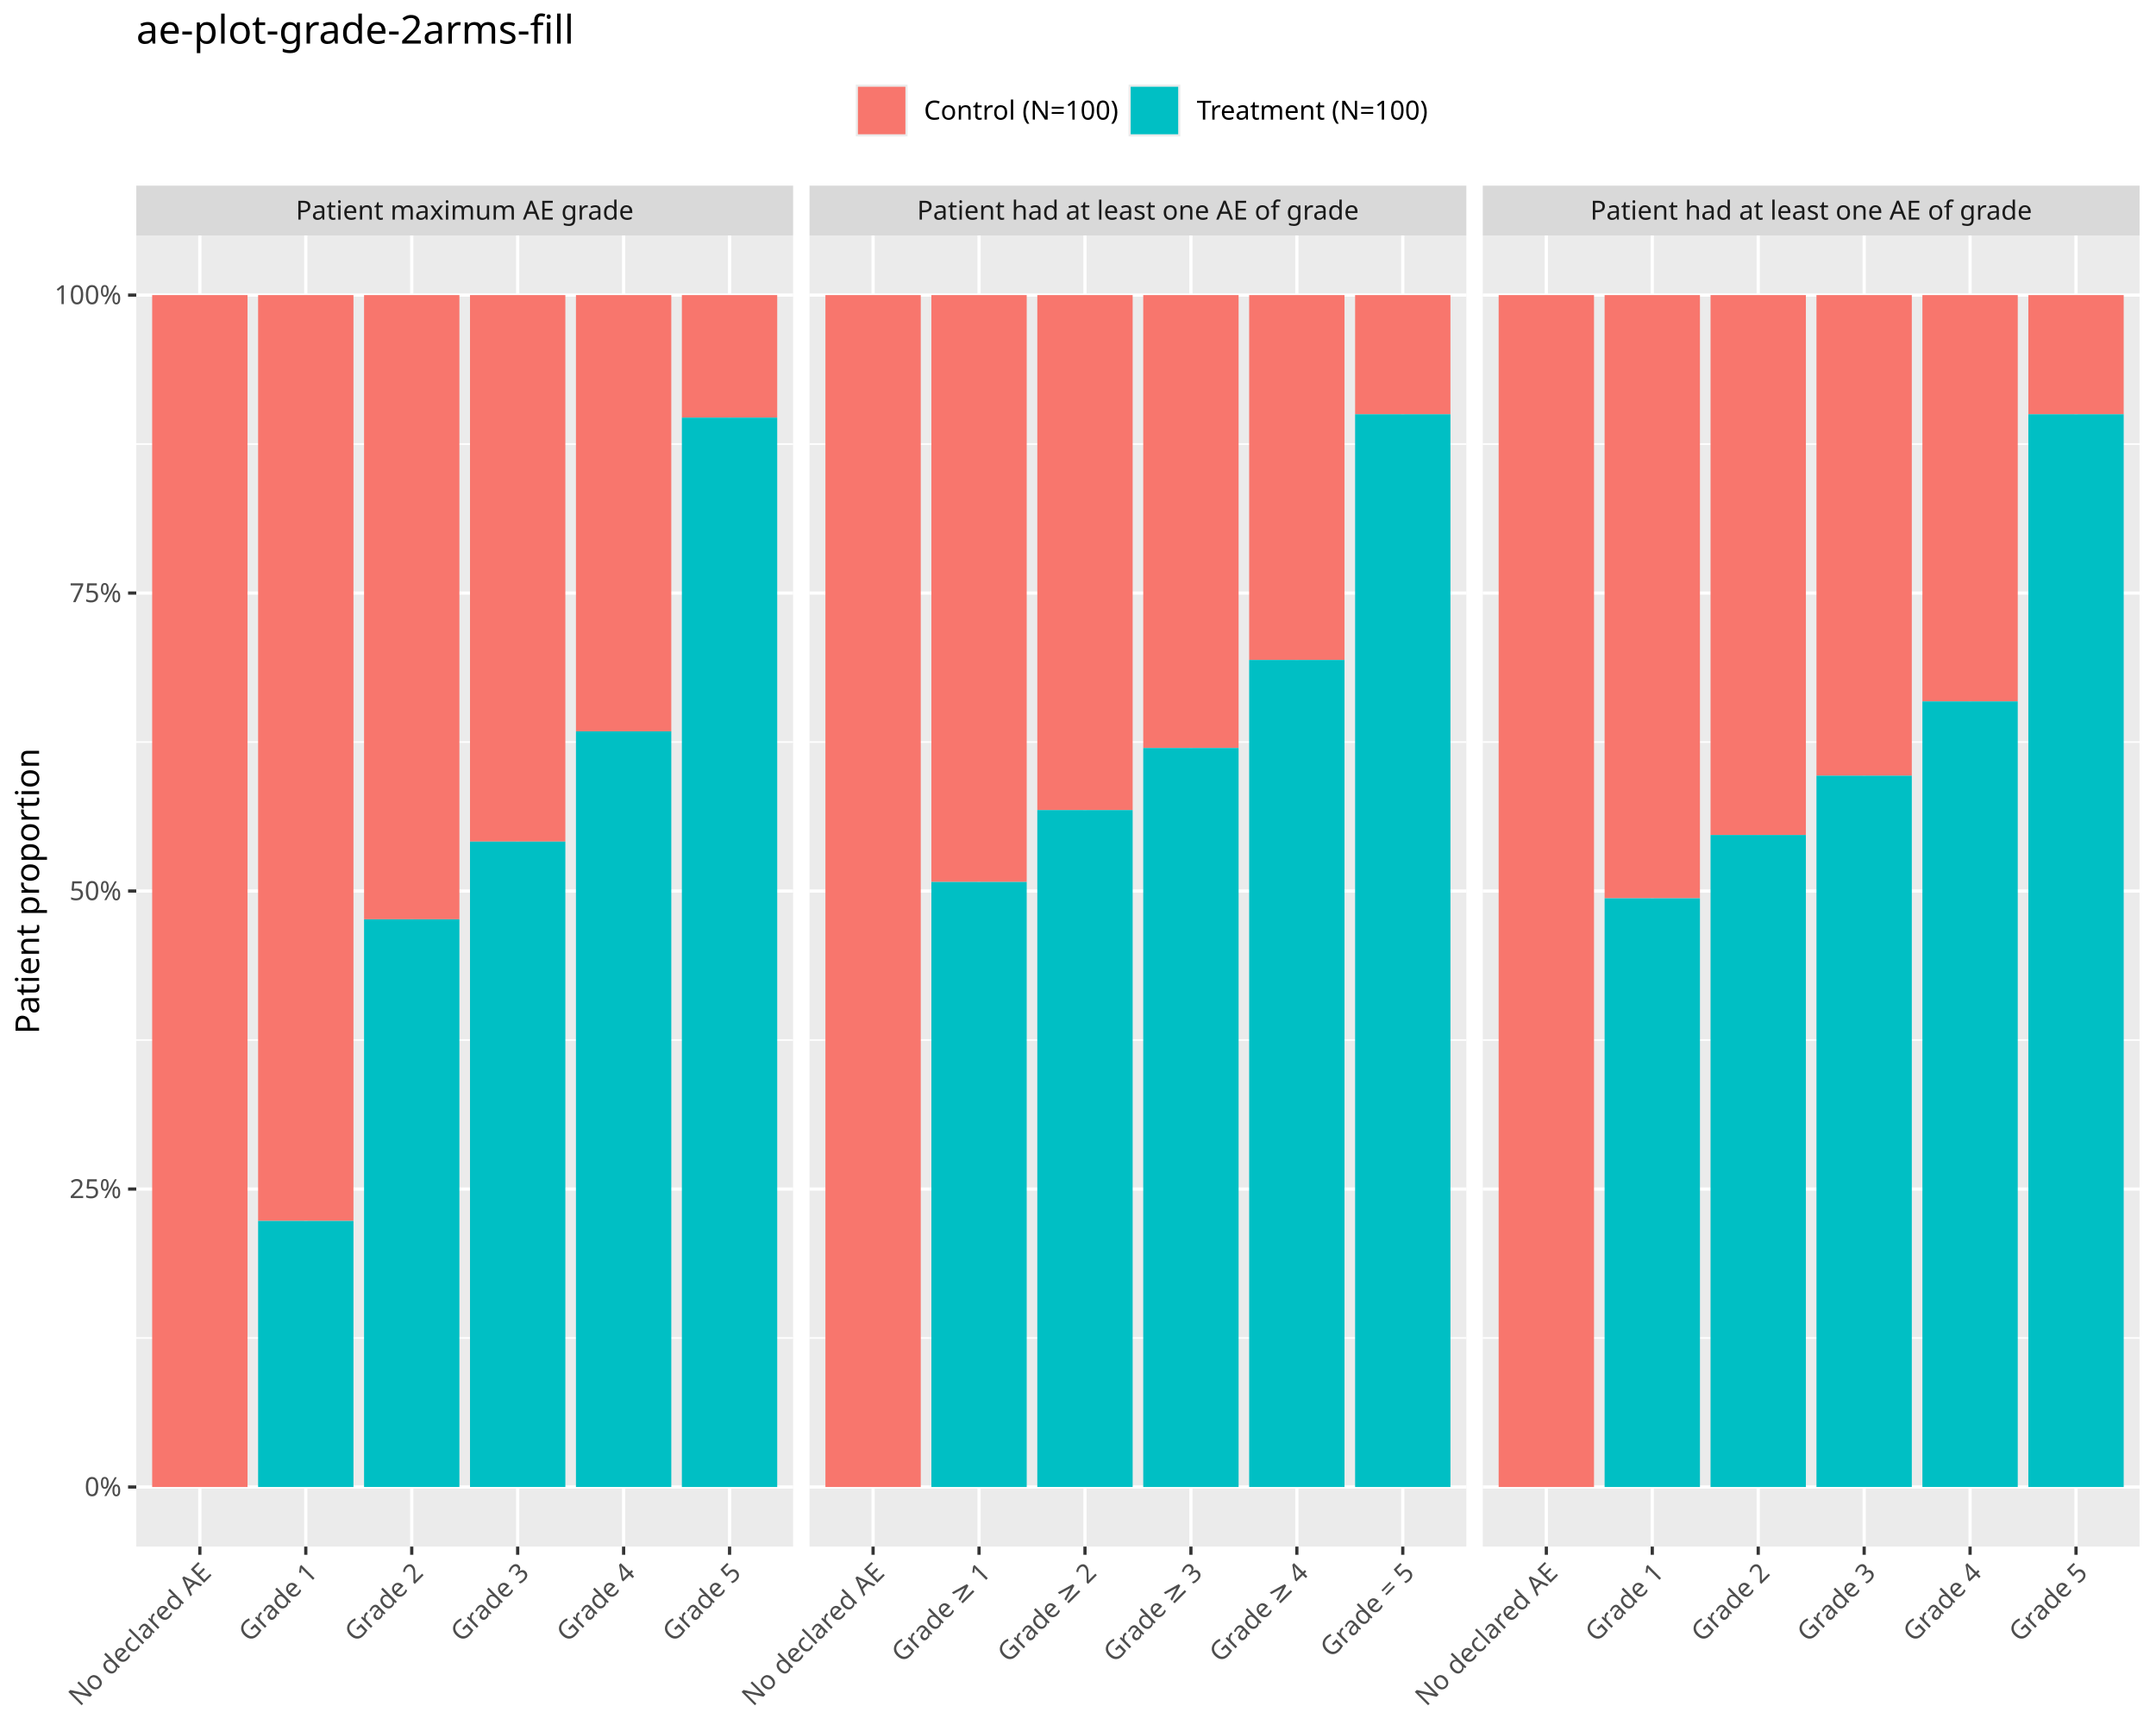
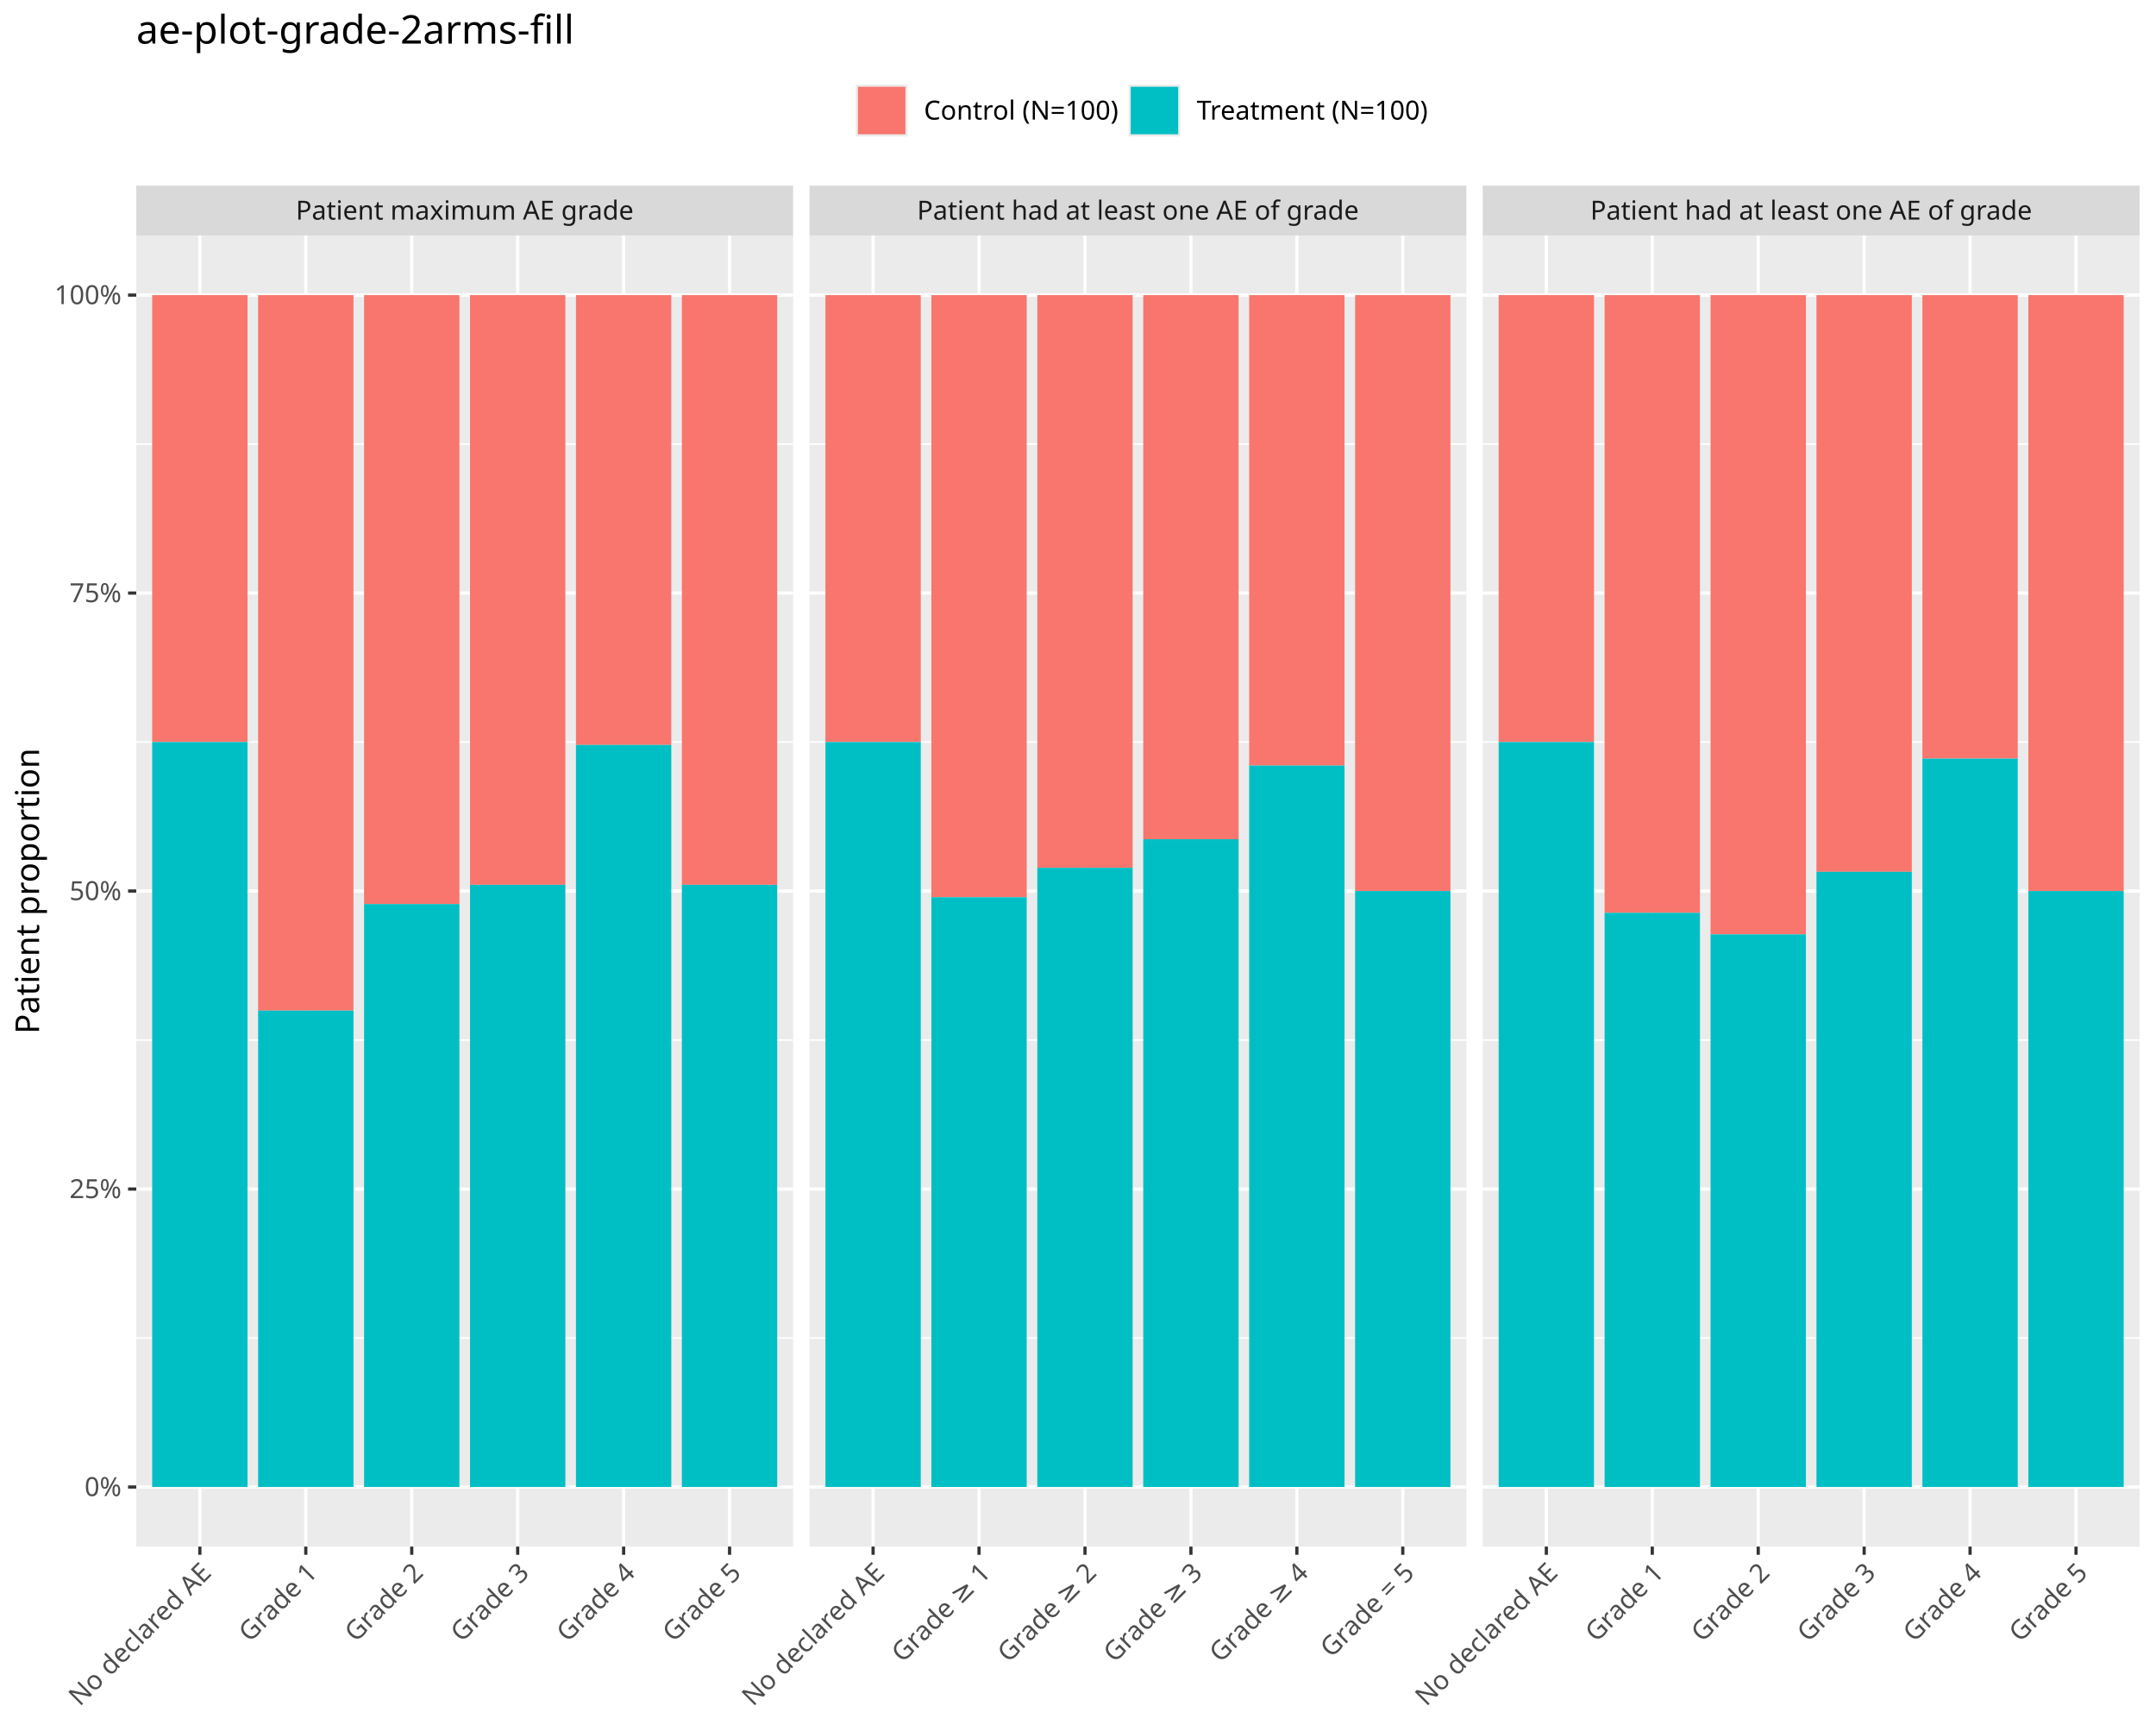
<svg xmlns="http://www.w3.org/2000/svg" class="svglite" data-engine-version="2.0" width="720.00pt" height="576.00pt" viewBox="0 0 720.00 576.00">
  <defs>
    <style type="text/css">
    .svglite line, .svglite polyline, .svglite polygon, .svglite path, .svglite rect, .svglite circle {
      fill: none;
      stroke: #000000;
      stroke-linecap: round;
      stroke-linejoin: round;
      stroke-miterlimit: 10.00;
    }
  </style>
  </defs>
  <rect width="100%" height="100%" style="stroke: none; fill: #FFFFFF;" />
  <defs>
    <clipPath id="cpMC4wMHw3MjAuMDB8MC4wMHw1NzYuMDA=">
      <rect x="0.00" y="0.00" width="720.00" height="576.00" />
    </clipPath>
  </defs>
  <g clip-path="url(#cpMC4wMHw3MjAuMDB8MC4wMHw1NzYuMDA=)">
    <rect x="0" y="0.00" width="720.00" height="576.00" style="stroke-width: 1.07; stroke: #FFFFFF; fill: #FFFFFF;" />
  </g>
  <defs>
    <clipPath id="cpNDUuNTF8MjY0Ljg2fDc4LjYzfDUxNi40Mw==">
      <rect x="45.51" y="78.63" width="219.35" height="437.79" />
    </clipPath>
  </defs>
  <g clip-path="url(#cpNDUuNTF8MjY0Ljg2fDc4LjYzfDUxNi40Mw==)">
    <rect x="45.51" y="78.63" width="219.35" height="437.79" style="stroke-width: 1.07; stroke: none; fill: #EBEBEB;" />
    <polyline points="45.51,446.78 264.86,446.78 " style="stroke-width: 0.53; stroke: #FFFFFF; stroke-linecap: butt;" />
    <polyline points="45.51,347.28 264.86,347.28 " style="stroke-width: 0.53; stroke: #FFFFFF; stroke-linecap: butt;" />
    <polyline points="45.51,247.78 264.86,247.78 " style="stroke-width: 0.53; stroke: #FFFFFF; stroke-linecap: butt;" />
    <polyline points="45.51,148.28 264.86,148.28 " style="stroke-width: 0.53; stroke: #FFFFFF; stroke-linecap: butt;" />
    <polyline points="45.51,496.53 264.86,496.53 " style="stroke-width: 1.07; stroke: #FFFFFF; stroke-linecap: butt;" />
    <polyline points="45.51,397.03 264.86,397.03 " style="stroke-width: 1.07; stroke: #FFFFFF; stroke-linecap: butt;" />
    <polyline points="45.51,297.53 264.86,297.53 " style="stroke-width: 1.07; stroke: #FFFFFF; stroke-linecap: butt;" />
    <polyline points="45.51,198.03 264.86,198.03 " style="stroke-width: 1.07; stroke: #FFFFFF; stroke-linecap: butt;" />
    <polyline points="45.51,98.53 264.86,98.53 " style="stroke-width: 1.07; stroke: #FFFFFF; stroke-linecap: butt;" />
    <polyline points="66.74,516.43 66.74,78.63 " style="stroke-width: 1.07; stroke: #FFFFFF; stroke-linecap: butt;" />
    <polyline points="102.12,516.43 102.12,78.63 " style="stroke-width: 1.07; stroke: #FFFFFF; stroke-linecap: butt;" />
    <polyline points="137.50,516.43 137.50,78.63 " style="stroke-width: 1.07; stroke: #FFFFFF; stroke-linecap: butt;" />
    <polyline points="172.88,516.43 172.88,78.63 " style="stroke-width: 1.07; stroke: #FFFFFF; stroke-linecap: butt;" />
    <polyline points="208.26,516.43 208.26,78.63 " style="stroke-width: 1.07; stroke: #FFFFFF; stroke-linecap: butt;" />
    <polyline points="243.64,516.43 243.64,78.63 " style="stroke-width: 1.07; stroke: #FFFFFF; stroke-linecap: butt;" />
-     <rect x="50.82" y="98.53" width="31.84" height="398.00" style="stroke-width: 1.07; stroke: none; stroke-linecap: butt; stroke-linejoin: miter; fill: #F8766D;" />
-     <rect x="50.82" y="496.53" width="31.84" height="0.00" style="stroke-width: 1.07; stroke: none; stroke-linecap: butt; stroke-linejoin: miter; fill: #00BFC4;" />
-     <rect x="86.20" y="98.53" width="31.84" height="309.14" style="stroke-width: 1.07; stroke: none; stroke-linecap: butt; stroke-linejoin: miter; fill: #F8766D;" />
-     <rect x="86.20" y="407.68" width="31.84" height="88.85" style="stroke-width: 1.07; stroke: none; stroke-linecap: butt; stroke-linejoin: miter; fill: #00BFC4;" />
-     <rect x="121.58" y="98.53" width="31.84" height="208.44" style="stroke-width: 1.07; stroke: none; stroke-linecap: butt; stroke-linejoin: miter; fill: #F8766D;" />
-     <rect x="121.58" y="306.97" width="31.84" height="189.55" style="stroke-width: 1.07; stroke: none; stroke-linecap: butt; stroke-linejoin: miter; fill: #00BFC4;" />
-     <rect x="156.96" y="98.53" width="31.84" height="182.49" style="stroke-width: 1.07; stroke: none; stroke-linecap: butt; stroke-linejoin: miter; fill: #F8766D;" />
-     <rect x="156.96" y="281.02" width="31.84" height="215.50" style="stroke-width: 1.07; stroke: none; stroke-linecap: butt; stroke-linejoin: miter; fill: #00BFC4;" />
-     <rect x="192.34" y="98.53" width="31.84" height="145.67" style="stroke-width: 1.07; stroke: none; stroke-linecap: butt; stroke-linejoin: miter; fill: #F8766D;" />
-     <rect x="192.34" y="244.20" width="31.84" height="252.32" style="stroke-width: 1.07; stroke: none; stroke-linecap: butt; stroke-linejoin: miter; fill: #00BFC4;" />
-     <rect x="227.71" y="98.53" width="31.84" height="40.90" style="stroke-width: 1.07; stroke: none; stroke-linecap: butt; stroke-linejoin: miter; fill: #F8766D;" />
-     <rect x="227.71" y="139.44" width="31.84" height="357.09" style="stroke-width: 1.07; stroke: none; stroke-linecap: butt; stroke-linejoin: miter; fill: #00BFC4;" />
+     <rect x="50.82" y="98.53" width="31.84" height="149.25" style="stroke-width: 1.07; stroke: none; stroke-linecap: butt; stroke-linejoin: miter; fill: #F8766D;" />
+     <rect x="50.82" y="247.78" width="31.84" height="248.75" style="stroke-width: 1.07; stroke: none; stroke-linecap: butt; stroke-linejoin: miter; fill: #00BFC4;" />
+     <rect x="86.20" y="98.53" width="31.84" height="238.91" style="stroke-width: 1.07; stroke: none; stroke-linecap: butt; stroke-linejoin: miter; fill: #F8766D;" />
+     <rect x="86.20" y="337.44" width="31.84" height="159.09" style="stroke-width: 1.07; stroke: none; stroke-linecap: butt; stroke-linejoin: miter; fill: #00BFC4;" />
+     <rect x="121.58" y="98.53" width="31.84" height="203.35" style="stroke-width: 1.07; stroke: none; stroke-linecap: butt; stroke-linejoin: miter; fill: #F8766D;" />
+     <rect x="121.58" y="301.88" width="31.84" height="194.65" style="stroke-width: 1.07; stroke: none; stroke-linecap: butt; stroke-linejoin: miter; fill: #00BFC4;" />
+     <rect x="156.96" y="98.53" width="31.84" height="196.92" style="stroke-width: 1.07; stroke: none; stroke-linecap: butt; stroke-linejoin: miter; fill: #F8766D;" />
+     <rect x="156.96" y="295.46" width="31.84" height="201.07" style="stroke-width: 1.07; stroke: none; stroke-linecap: butt; stroke-linejoin: miter; fill: #00BFC4;" />
+     <rect x="192.34" y="98.53" width="31.84" height="150.22" style="stroke-width: 1.07; stroke: none; stroke-linecap: butt; stroke-linejoin: miter; fill: #F8766D;" />
+     <rect x="192.34" y="248.75" width="31.84" height="247.77" style="stroke-width: 1.07; stroke: none; stroke-linecap: butt; stroke-linejoin: miter; fill: #00BFC4;" />
+     <rect x="227.71" y="98.53" width="31.84" height="196.92" style="stroke-width: 1.07; stroke: none; stroke-linecap: butt; stroke-linejoin: miter; fill: #F8766D;" />
+     <rect x="227.71" y="295.46" width="31.84" height="201.07" style="stroke-width: 1.07; stroke: none; stroke-linecap: butt; stroke-linejoin: miter; fill: #00BFC4;" />
  </g>
  <g clip-path="url(#cpMC4wMHw3MjAuMDB8MC4wMHw1NzYuMDA=)">
</g>
  <defs>
    <clipPath id="cpMjcwLjM0fDQ4OS42OXw3OC42M3w1MTYuNDM=">
      <rect x="270.34" y="78.63" width="219.35" height="437.79" />
    </clipPath>
  </defs>
  <g clip-path="url(#cpMjcwLjM0fDQ4OS42OXw3OC42M3w1MTYuNDM=)">
    <rect x="270.34" y="78.63" width="219.35" height="437.79" style="stroke-width: 1.07; stroke: none; fill: #EBEBEB;" />
    <polyline points="270.34,446.78 489.69,446.78 " style="stroke-width: 0.53; stroke: #FFFFFF; stroke-linecap: butt;" />
    <polyline points="270.34,347.28 489.69,347.28 " style="stroke-width: 0.53; stroke: #FFFFFF; stroke-linecap: butt;" />
    <polyline points="270.34,247.78 489.69,247.78 " style="stroke-width: 0.53; stroke: #FFFFFF; stroke-linecap: butt;" />
    <polyline points="270.34,148.28 489.69,148.28 " style="stroke-width: 0.53; stroke: #FFFFFF; stroke-linecap: butt;" />
    <polyline points="270.34,496.53 489.69,496.53 " style="stroke-width: 1.07; stroke: #FFFFFF; stroke-linecap: butt;" />
    <polyline points="270.34,397.03 489.69,397.03 " style="stroke-width: 1.07; stroke: #FFFFFF; stroke-linecap: butt;" />
    <polyline points="270.34,297.53 489.69,297.53 " style="stroke-width: 1.07; stroke: #FFFFFF; stroke-linecap: butt;" />
    <polyline points="270.34,198.03 489.69,198.03 " style="stroke-width: 1.07; stroke: #FFFFFF; stroke-linecap: butt;" />
    <polyline points="270.34,98.53 489.69,98.53 " style="stroke-width: 1.07; stroke: #FFFFFF; stroke-linecap: butt;" />
    <polyline points="291.57,516.43 291.57,78.63 " style="stroke-width: 1.07; stroke: #FFFFFF; stroke-linecap: butt;" />
    <polyline points="326.95,516.43 326.95,78.63 " style="stroke-width: 1.07; stroke: #FFFFFF; stroke-linecap: butt;" />
    <polyline points="362.33,516.43 362.33,78.63 " style="stroke-width: 1.07; stroke: #FFFFFF; stroke-linecap: butt;" />
    <polyline points="397.71,516.43 397.71,78.63 " style="stroke-width: 1.07; stroke: #FFFFFF; stroke-linecap: butt;" />
    <polyline points="433.09,516.43 433.09,78.63 " style="stroke-width: 1.07; stroke: #FFFFFF; stroke-linecap: butt;" />
    <polyline points="468.46,516.43 468.46,78.63 " style="stroke-width: 1.07; stroke: #FFFFFF; stroke-linecap: butt;" />
-     <rect x="275.65" y="98.53" width="31.84" height="398.00" style="stroke-width: 1.07; stroke: none; stroke-linecap: butt; stroke-linejoin: miter; fill: #F8766D;" />
-     <rect x="275.65" y="496.53" width="31.84" height="0.00" style="stroke-width: 1.07; stroke: none; stroke-linecap: butt; stroke-linejoin: miter; fill: #00BFC4;" />
-     <rect x="311.03" y="98.53" width="31.84" height="195.97" style="stroke-width: 1.07; stroke: none; stroke-linecap: butt; stroke-linejoin: miter; fill: #F8766D;" />
-     <rect x="311.03" y="294.50" width="31.84" height="202.03" style="stroke-width: 1.07; stroke: none; stroke-linecap: butt; stroke-linejoin: miter; fill: #00BFC4;" />
-     <rect x="346.41" y="98.53" width="31.84" height="171.97" style="stroke-width: 1.07; stroke: none; stroke-linecap: butt; stroke-linejoin: miter; fill: #F8766D;" />
-     <rect x="346.41" y="270.50" width="31.84" height="226.02" style="stroke-width: 1.07; stroke: none; stroke-linecap: butt; stroke-linejoin: miter; fill: #00BFC4;" />
-     <rect x="381.79" y="98.53" width="31.84" height="151.24" style="stroke-width: 1.07; stroke: none; stroke-linecap: butt; stroke-linejoin: miter; fill: #F8766D;" />
-     <rect x="381.79" y="249.77" width="31.84" height="246.76" style="stroke-width: 1.07; stroke: none; stroke-linecap: butt; stroke-linejoin: miter; fill: #00BFC4;" />
-     <rect x="417.16" y="98.53" width="31.84" height="121.84" style="stroke-width: 1.07; stroke: none; stroke-linecap: butt; stroke-linejoin: miter; fill: #F8766D;" />
-     <rect x="417.16" y="220.37" width="31.84" height="276.16" style="stroke-width: 1.07; stroke: none; stroke-linecap: butt; stroke-linejoin: miter; fill: #00BFC4;" />
-     <rect x="452.54" y="98.53" width="31.84" height="39.80" style="stroke-width: 1.07; stroke: none; stroke-linecap: butt; stroke-linejoin: miter; fill: #F8766D;" />
-     <rect x="452.54" y="138.33" width="31.84" height="358.20" style="stroke-width: 1.07; stroke: none; stroke-linecap: butt; stroke-linejoin: miter; fill: #00BFC4;" />
+     <rect x="275.65" y="98.53" width="31.84" height="149.25" style="stroke-width: 1.07; stroke: none; stroke-linecap: butt; stroke-linejoin: miter; fill: #F8766D;" />
+     <rect x="275.65" y="247.78" width="31.84" height="248.75" style="stroke-width: 1.07; stroke: none; stroke-linecap: butt; stroke-linejoin: miter; fill: #00BFC4;" />
+     <rect x="311.03" y="98.53" width="31.84" height="201.07" style="stroke-width: 1.07; stroke: none; stroke-linecap: butt; stroke-linejoin: miter; fill: #F8766D;" />
+     <rect x="311.03" y="299.60" width="31.84" height="196.92" style="stroke-width: 1.07; stroke: none; stroke-linecap: butt; stroke-linejoin: miter; fill: #00BFC4;" />
+     <rect x="346.41" y="98.53" width="31.84" height="191.24" style="stroke-width: 1.07; stroke: none; stroke-linecap: butt; stroke-linejoin: miter; fill: #F8766D;" />
+     <rect x="346.41" y="289.78" width="31.84" height="206.75" style="stroke-width: 1.07; stroke: none; stroke-linecap: butt; stroke-linejoin: miter; fill: #00BFC4;" />
+     <rect x="381.79" y="98.53" width="31.84" height="181.69" style="stroke-width: 1.07; stroke: none; stroke-linecap: butt; stroke-linejoin: miter; fill: #F8766D;" />
+     <rect x="381.79" y="280.22" width="31.84" height="216.30" style="stroke-width: 1.07; stroke: none; stroke-linecap: butt; stroke-linejoin: miter; fill: #00BFC4;" />
+     <rect x="417.16" y="98.53" width="31.84" height="157.10" style="stroke-width: 1.07; stroke: none; stroke-linecap: butt; stroke-linejoin: miter; fill: #F8766D;" />
+     <rect x="417.16" y="255.63" width="31.84" height="240.89" style="stroke-width: 1.07; stroke: none; stroke-linecap: butt; stroke-linejoin: miter; fill: #00BFC4;" />
+     <rect x="452.54" y="98.53" width="31.84" height="199.00" style="stroke-width: 1.07; stroke: none; stroke-linecap: butt; stroke-linejoin: miter; fill: #F8766D;" />
+     <rect x="452.54" y="297.53" width="31.84" height="199.00" style="stroke-width: 1.07; stroke: none; stroke-linecap: butt; stroke-linejoin: miter; fill: #00BFC4;" />
  </g>
  <g clip-path="url(#cpMC4wMHw3MjAuMDB8MC4wMHw1NzYuMDA=)">
</g>
  <defs>
    <clipPath id="cpNDk1LjE3fDcxNC41Mnw3OC42M3w1MTYuNDM=">
      <rect x="495.17" y="78.63" width="219.35" height="437.79" />
    </clipPath>
  </defs>
  <g clip-path="url(#cpNDk1LjE3fDcxNC41Mnw3OC42M3w1MTYuNDM=)">
    <rect x="495.17" y="78.63" width="219.35" height="437.79" style="stroke-width: 1.07; stroke: none; fill: #EBEBEB;" />
    <polyline points="495.17,446.78 714.52,446.78 " style="stroke-width: 0.53; stroke: #FFFFFF; stroke-linecap: butt;" />
    <polyline points="495.17,347.28 714.52,347.28 " style="stroke-width: 0.53; stroke: #FFFFFF; stroke-linecap: butt;" />
    <polyline points="495.17,247.78 714.52,247.78 " style="stroke-width: 0.53; stroke: #FFFFFF; stroke-linecap: butt;" />
    <polyline points="495.17,148.28 714.52,148.28 " style="stroke-width: 0.53; stroke: #FFFFFF; stroke-linecap: butt;" />
    <polyline points="495.17,496.53 714.52,496.53 " style="stroke-width: 1.07; stroke: #FFFFFF; stroke-linecap: butt;" />
    <polyline points="495.17,397.03 714.52,397.03 " style="stroke-width: 1.07; stroke: #FFFFFF; stroke-linecap: butt;" />
    <polyline points="495.17,297.53 714.52,297.53 " style="stroke-width: 1.07; stroke: #FFFFFF; stroke-linecap: butt;" />
    <polyline points="495.17,198.03 714.52,198.03 " style="stroke-width: 1.07; stroke: #FFFFFF; stroke-linecap: butt;" />
    <polyline points="495.17,98.53 714.52,98.53 " style="stroke-width: 1.07; stroke: #FFFFFF; stroke-linecap: butt;" />
    <polyline points="516.40,516.43 516.40,78.63 " style="stroke-width: 1.07; stroke: #FFFFFF; stroke-linecap: butt;" />
    <polyline points="551.78,516.43 551.78,78.63 " style="stroke-width: 1.07; stroke: #FFFFFF; stroke-linecap: butt;" />
    <polyline points="587.16,516.43 587.16,78.63 " style="stroke-width: 1.07; stroke: #FFFFFF; stroke-linecap: butt;" />
    <polyline points="622.54,516.43 622.54,78.63 " style="stroke-width: 1.07; stroke: #FFFFFF; stroke-linecap: butt;" />
    <polyline points="657.91,516.43 657.91,78.63 " style="stroke-width: 1.07; stroke: #FFFFFF; stroke-linecap: butt;" />
    <polyline points="693.29,516.43 693.29,78.63 " style="stroke-width: 1.07; stroke: #FFFFFF; stroke-linecap: butt;" />
-     <rect x="500.48" y="98.53" width="31.84" height="398.00" style="stroke-width: 1.07; stroke: none; stroke-linecap: butt; stroke-linejoin: miter; fill: #F8766D;" />
-     <rect x="500.48" y="496.53" width="31.84" height="0.00" style="stroke-width: 1.07; stroke: none; stroke-linecap: butt; stroke-linejoin: miter; fill: #00BFC4;" />
-     <rect x="535.86" y="98.53" width="31.84" height="201.42" style="stroke-width: 1.07; stroke: none; stroke-linecap: butt; stroke-linejoin: miter; fill: #F8766D;" />
-     <rect x="535.86" y="299.96" width="31.84" height="196.57" style="stroke-width: 1.07; stroke: none; stroke-linecap: butt; stroke-linejoin: miter; fill: #00BFC4;" />
-     <rect x="571.24" y="98.53" width="31.84" height="180.29" style="stroke-width: 1.07; stroke: none; stroke-linecap: butt; stroke-linejoin: miter; fill: #F8766D;" />
-     <rect x="571.24" y="278.82" width="31.84" height="217.71" style="stroke-width: 1.07; stroke: none; stroke-linecap: butt; stroke-linejoin: miter; fill: #00BFC4;" />
-     <rect x="606.61" y="98.53" width="31.84" height="160.48" style="stroke-width: 1.07; stroke: none; stroke-linecap: butt; stroke-linejoin: miter; fill: #F8766D;" />
-     <rect x="606.61" y="259.01" width="31.84" height="237.51" style="stroke-width: 1.07; stroke: none; stroke-linecap: butt; stroke-linejoin: miter; fill: #00BFC4;" />
-     <rect x="641.99" y="98.53" width="31.84" height="135.68" style="stroke-width: 1.07; stroke: none; stroke-linecap: butt; stroke-linejoin: miter; fill: #F8766D;" />
-     <rect x="641.99" y="234.21" width="31.84" height="262.31" style="stroke-width: 1.07; stroke: none; stroke-linecap: butt; stroke-linejoin: miter; fill: #00BFC4;" />
-     <rect x="677.37" y="98.53" width="31.84" height="39.80" style="stroke-width: 1.07; stroke: none; stroke-linecap: butt; stroke-linejoin: miter; fill: #F8766D;" />
-     <rect x="677.37" y="138.33" width="31.84" height="358.20" style="stroke-width: 1.07; stroke: none; stroke-linecap: butt; stroke-linejoin: miter; fill: #00BFC4;" />
+     <rect x="500.48" y="98.53" width="31.84" height="149.25" style="stroke-width: 1.07; stroke: none; stroke-linecap: butt; stroke-linejoin: miter; fill: #F8766D;" />
+     <rect x="500.48" y="247.78" width="31.84" height="248.75" style="stroke-width: 1.07; stroke: none; stroke-linecap: butt; stroke-linejoin: miter; fill: #00BFC4;" />
+     <rect x="535.86" y="98.53" width="31.84" height="206.28" style="stroke-width: 1.07; stroke: none; stroke-linecap: butt; stroke-linejoin: miter; fill: #F8766D;" />
+     <rect x="535.86" y="304.81" width="31.84" height="191.72" style="stroke-width: 1.07; stroke: none; stroke-linecap: butt; stroke-linejoin: miter; fill: #00BFC4;" />
+     <rect x="571.24" y="98.53" width="31.84" height="213.47" style="stroke-width: 1.07; stroke: none; stroke-linecap: butt; stroke-linejoin: miter; fill: #F8766D;" />
+     <rect x="571.24" y="312.00" width="31.84" height="184.52" style="stroke-width: 1.07; stroke: none; stroke-linecap: butt; stroke-linejoin: miter; fill: #00BFC4;" />
+     <rect x="606.61" y="98.53" width="31.84" height="192.58" style="stroke-width: 1.07; stroke: none; stroke-linecap: butt; stroke-linejoin: miter; fill: #F8766D;" />
+     <rect x="606.61" y="291.11" width="31.84" height="205.42" style="stroke-width: 1.07; stroke: none; stroke-linecap: butt; stroke-linejoin: miter; fill: #00BFC4;" />
+     <rect x="641.99" y="98.53" width="31.84" height="154.78" style="stroke-width: 1.07; stroke: none; stroke-linecap: butt; stroke-linejoin: miter; fill: #F8766D;" />
+     <rect x="641.99" y="253.31" width="31.84" height="243.22" style="stroke-width: 1.07; stroke: none; stroke-linecap: butt; stroke-linejoin: miter; fill: #00BFC4;" />
+     <rect x="677.37" y="98.53" width="31.84" height="199.00" style="stroke-width: 1.07; stroke: none; stroke-linecap: butt; stroke-linejoin: miter; fill: #F8766D;" />
+     <rect x="677.37" y="297.53" width="31.84" height="199.00" style="stroke-width: 1.07; stroke: none; stroke-linecap: butt; stroke-linejoin: miter; fill: #00BFC4;" />
  </g>
  <g clip-path="url(#cpMC4wMHw3MjAuMDB8MC4wMHw1NzYuMDA=)">
</g>
  <defs>
    <clipPath id="cpNDUuNTF8MjY0Ljg2fDYxLjk4fDc4LjYz">
      <rect x="45.51" y="61.98" width="219.35" height="16.65" />
    </clipPath>
  </defs>
  <g clip-path="url(#cpNDUuNTF8MjY0Ljg2fDYxLjk4fDc4LjYz)">
    <rect x="45.51" y="61.98" width="219.35" height="16.65" style="stroke-width: 1.07; stroke: none; fill: #D9D9D9;" />
    <text x="155.19" y="73.33" text-anchor="middle" style="font-size: 8.80px; fill: #1A1A1A; font-family: sans;" textLength="107.13px" lengthAdjust="spacingAndGlyphs">Patient maximum AE grade</text>
  </g>
  <g clip-path="url(#cpMC4wMHw3MjAuMDB8MC4wMHw1NzYuMDA=)">
</g>
  <defs>
    <clipPath id="cpMjcwLjM0fDQ4OS42OXw2MS45OHw3OC42Mw==">
      <rect x="270.34" y="61.98" width="219.35" height="16.65" />
    </clipPath>
  </defs>
  <g clip-path="url(#cpMjcwLjM0fDQ4OS42OXw2MS45OHw3OC42Mw==)">
    <rect x="270.34" y="61.98" width="219.35" height="16.65" style="stroke-width: 1.07; stroke: none; fill: #D9D9D9;" />
    <text x="380.02" y="73.33" text-anchor="middle" style="font-size: 8.80px; fill: #1A1A1A; font-family: sans;" textLength="141.40px" lengthAdjust="spacingAndGlyphs">Patient had at least one AE of grade</text>
  </g>
  <g clip-path="url(#cpMC4wMHw3MjAuMDB8MC4wMHw1NzYuMDA=)">
</g>
  <defs>
    <clipPath id="cpNDk1LjE3fDcxNC41Mnw2MS45OHw3OC42Mw==">
      <rect x="495.17" y="61.98" width="219.35" height="16.65" />
    </clipPath>
  </defs>
  <g clip-path="url(#cpNDk1LjE3fDcxNC41Mnw2MS45OHw3OC42Mw==)">
    <rect x="495.17" y="61.98" width="219.35" height="16.65" style="stroke-width: 1.07; stroke: none; fill: #D9D9D9;" />
    <text x="604.85" y="73.33" text-anchor="middle" style="font-size: 8.80px; fill: #1A1A1A; font-family: sans;" textLength="143.84px" lengthAdjust="spacingAndGlyphs">Patient had at least one AE of grade </text>
  </g>
  <g clip-path="url(#cpMC4wMHw3MjAuMDB8MC4wMHw1NzYuMDA=)">
    <polyline points="66.74,519.17 66.74,516.43 " style="stroke-width: 1.07; stroke: #333333; stroke-linecap: butt;" />
    <polyline points="102.12,519.17 102.12,516.43 " style="stroke-width: 1.07; stroke: #333333; stroke-linecap: butt;" />
    <polyline points="137.50,519.17 137.50,516.43 " style="stroke-width: 1.07; stroke: #333333; stroke-linecap: butt;" />
    <polyline points="172.88,519.17 172.88,516.43 " style="stroke-width: 1.07; stroke: #333333; stroke-linecap: butt;" />
    <polyline points="208.26,519.17 208.26,516.43 " style="stroke-width: 1.07; stroke: #333333; stroke-linecap: butt;" />
    <polyline points="243.64,519.17 243.64,516.43 " style="stroke-width: 1.07; stroke: #333333; stroke-linecap: butt;" />
    <text transform="translate(71.02,525.64) rotate(-45)" text-anchor="end" style="font-size: 8.80px; fill: #4D4D4D; font-family: sans;" textLength="61.64px" lengthAdjust="spacingAndGlyphs">No declared AE</text>
    <text transform="translate(106.40,525.64) rotate(-45)" text-anchor="end" style="font-size: 8.80px; fill: #4D4D4D; font-family: sans;" textLength="31.80px" lengthAdjust="spacingAndGlyphs">Grade 1</text>
    <text transform="translate(141.78,525.64) rotate(-45)" text-anchor="end" style="font-size: 8.80px; fill: #4D4D4D; font-family: sans;" textLength="31.80px" lengthAdjust="spacingAndGlyphs">Grade 2</text>
    <text transform="translate(177.16,525.64) rotate(-45)" text-anchor="end" style="font-size: 8.80px; fill: #4D4D4D; font-family: sans;" textLength="31.80px" lengthAdjust="spacingAndGlyphs">Grade 3</text>
    <text transform="translate(212.54,525.64) rotate(-45)" text-anchor="end" style="font-size: 8.80px; fill: #4D4D4D; font-family: sans;" textLength="31.80px" lengthAdjust="spacingAndGlyphs">Grade 4</text>
    <text transform="translate(247.92,525.64) rotate(-45)" text-anchor="end" style="font-size: 8.80px; fill: #4D4D4D; font-family: sans;" textLength="31.80px" lengthAdjust="spacingAndGlyphs">Grade 5</text>
    <polyline points="291.57,519.17 291.57,516.43 " style="stroke-width: 1.07; stroke: #333333; stroke-linecap: butt;" />
    <polyline points="326.95,519.17 326.95,516.43 " style="stroke-width: 1.07; stroke: #333333; stroke-linecap: butt;" />
    <polyline points="362.33,519.17 362.33,516.43 " style="stroke-width: 1.07; stroke: #333333; stroke-linecap: butt;" />
    <polyline points="397.71,519.17 397.71,516.43 " style="stroke-width: 1.07; stroke: #333333; stroke-linecap: butt;" />
    <polyline points="433.09,519.17 433.09,516.43 " style="stroke-width: 1.07; stroke: #333333; stroke-linecap: butt;" />
    <polyline points="468.46,519.17 468.46,516.43 " style="stroke-width: 1.07; stroke: #333333; stroke-linecap: butt;" />
    <text transform="translate(295.85,525.64) rotate(-45)" text-anchor="end" style="font-size: 8.80px; fill: #4D4D4D; font-family: sans;" textLength="61.64px" lengthAdjust="spacingAndGlyphs">No declared AE</text>
    <text transform="translate(331.23,525.64) rotate(-45)" text-anchor="end" style="font-size: 8.80px; fill: #4D4D4D; font-family: sans;" textLength="39.08px" lengthAdjust="spacingAndGlyphs">Grade ≥ 1</text>
    <text transform="translate(366.61,525.64) rotate(-45)" text-anchor="end" style="font-size: 8.80px; fill: #4D4D4D; font-family: sans;" textLength="39.08px" lengthAdjust="spacingAndGlyphs">Grade ≥ 2</text>
    <text transform="translate(401.99,525.64) rotate(-45)" text-anchor="end" style="font-size: 8.80px; fill: #4D4D4D; font-family: sans;" textLength="39.08px" lengthAdjust="spacingAndGlyphs">Grade ≥ 3</text>
    <text transform="translate(437.37,525.64) rotate(-45)" text-anchor="end" style="font-size: 8.80px; fill: #4D4D4D; font-family: sans;" textLength="39.08px" lengthAdjust="spacingAndGlyphs">Grade ≥ 4</text>
    <text transform="translate(472.75,525.64) rotate(-45)" text-anchor="end" style="font-size: 8.80px; fill: #4D4D4D; font-family: sans;" textLength="39.39px" lengthAdjust="spacingAndGlyphs">Grade = 5</text>
    <polyline points="516.40,519.17 516.40,516.43 " style="stroke-width: 1.07; stroke: #333333; stroke-linecap: butt;" />
    <polyline points="551.78,519.17 551.78,516.43 " style="stroke-width: 1.07; stroke: #333333; stroke-linecap: butt;" />
    <polyline points="587.16,519.17 587.16,516.43 " style="stroke-width: 1.07; stroke: #333333; stroke-linecap: butt;" />
    <polyline points="622.54,519.17 622.54,516.43 " style="stroke-width: 1.07; stroke: #333333; stroke-linecap: butt;" />
    <polyline points="657.91,519.17 657.91,516.43 " style="stroke-width: 1.07; stroke: #333333; stroke-linecap: butt;" />
    <polyline points="693.29,519.17 693.29,516.43 " style="stroke-width: 1.07; stroke: #333333; stroke-linecap: butt;" />
    <text transform="translate(520.68,525.64) rotate(-45)" text-anchor="end" style="font-size: 8.80px; fill: #4D4D4D; font-family: sans;" textLength="61.64px" lengthAdjust="spacingAndGlyphs">No declared AE</text>
    <text transform="translate(556.06,525.64) rotate(-45)" text-anchor="end" style="font-size: 8.80px; fill: #4D4D4D; font-family: sans;" textLength="31.80px" lengthAdjust="spacingAndGlyphs">Grade 1</text>
    <text transform="translate(591.44,525.64) rotate(-45)" text-anchor="end" style="font-size: 8.80px; fill: #4D4D4D; font-family: sans;" textLength="31.80px" lengthAdjust="spacingAndGlyphs">Grade 2</text>
    <text transform="translate(626.82,525.64) rotate(-45)" text-anchor="end" style="font-size: 8.80px; fill: #4D4D4D; font-family: sans;" textLength="31.80px" lengthAdjust="spacingAndGlyphs">Grade 3</text>
    <text transform="translate(662.20,525.64) rotate(-45)" text-anchor="end" style="font-size: 8.80px; fill: #4D4D4D; font-family: sans;" textLength="31.80px" lengthAdjust="spacingAndGlyphs">Grade 4</text>
    <text transform="translate(697.58,525.64) rotate(-45)" text-anchor="end" style="font-size: 8.80px; fill: #4D4D4D; font-family: sans;" textLength="31.80px" lengthAdjust="spacingAndGlyphs">Grade 5</text>
    <text x="40.58" y="499.55" text-anchor="end" style="font-size: 8.80px; fill: #4D4D4D; font-family: sans;" textLength="12.72px" lengthAdjust="spacingAndGlyphs">0%</text>
    <text x="40.58" y="400.06" text-anchor="end" style="font-size: 8.80px; fill: #4D4D4D; font-family: sans;" textLength="17.61px" lengthAdjust="spacingAndGlyphs">25%</text>
    <text x="40.58" y="300.56" text-anchor="end" style="font-size: 8.80px; fill: #4D4D4D; font-family: sans;" textLength="17.61px" lengthAdjust="spacingAndGlyphs">50%</text>
    <text x="40.58" y="201.06" text-anchor="end" style="font-size: 8.80px; fill: #4D4D4D; font-family: sans;" textLength="17.61px" lengthAdjust="spacingAndGlyphs">75%</text>
    <text x="40.58" y="101.56" text-anchor="end" style="font-size: 8.80px; fill: #4D4D4D; font-family: sans;" textLength="22.51px" lengthAdjust="spacingAndGlyphs">100%</text>
    <polyline points="42.77,496.53 45.51,496.53 " style="stroke-width: 1.07; stroke: #333333; stroke-linecap: butt;" />
    <polyline points="42.77,397.03 45.51,397.03 " style="stroke-width: 1.07; stroke: #333333; stroke-linecap: butt;" />
    <polyline points="42.77,297.53 45.51,297.53 " style="stroke-width: 1.07; stroke: #333333; stroke-linecap: butt;" />
    <polyline points="42.77,198.03 45.51,198.03 " style="stroke-width: 1.07; stroke: #333333; stroke-linecap: butt;" />
    <polyline points="42.77,98.53 45.51,98.53 " style="stroke-width: 1.07; stroke: #333333; stroke-linecap: butt;" />
    <text transform="translate(13.05,297.53) rotate(-90)" text-anchor="middle" style="font-size: 11.00px; font-family: sans;" textLength="86.84px" lengthAdjust="spacingAndGlyphs">Patient proportion</text>
    <rect x="280.31" y="22.78" width="199.41" height="28.24" style="stroke-width: 1.07; stroke: none; fill: #FFFFFF;" />
    <rect x="285.79" y="28.26" width="17.28" height="17.28" style="stroke-width: 1.07; stroke: none; fill: #EBEBEB;" />
    <rect x="286.50" y="28.97" width="15.86" height="15.86" style="stroke-width: 1.07; stroke: none; stroke-linecap: butt; stroke-linejoin: miter; fill: #F8766D;" />
    <rect x="376.89" y="28.26" width="17.28" height="17.28" style="stroke-width: 1.07; stroke: none; fill: #EBEBEB;" />
    <rect x="377.60" y="28.97" width="15.86" height="15.86" style="stroke-width: 1.07; stroke: none; stroke-linecap: butt; stroke-linejoin: miter; fill: #00BFC4;" />
    <text x="308.55" y="39.93" style="font-size: 8.80px; font-family: sans;" textLength="62.86px" lengthAdjust="spacingAndGlyphs">Control (N=100)</text>
    <text x="399.65" y="39.93" style="font-size: 8.80px; font-family: sans;" textLength="74.60px" lengthAdjust="spacingAndGlyphs">Treatment (N=100)</text>
    <text x="45.51" y="14.56" style="font-size: 13.20px; font-family: sans;" textLength="136.45px" lengthAdjust="spacingAndGlyphs">ae-plot-grade-2arms-fill</text>
  </g>
</svg>
